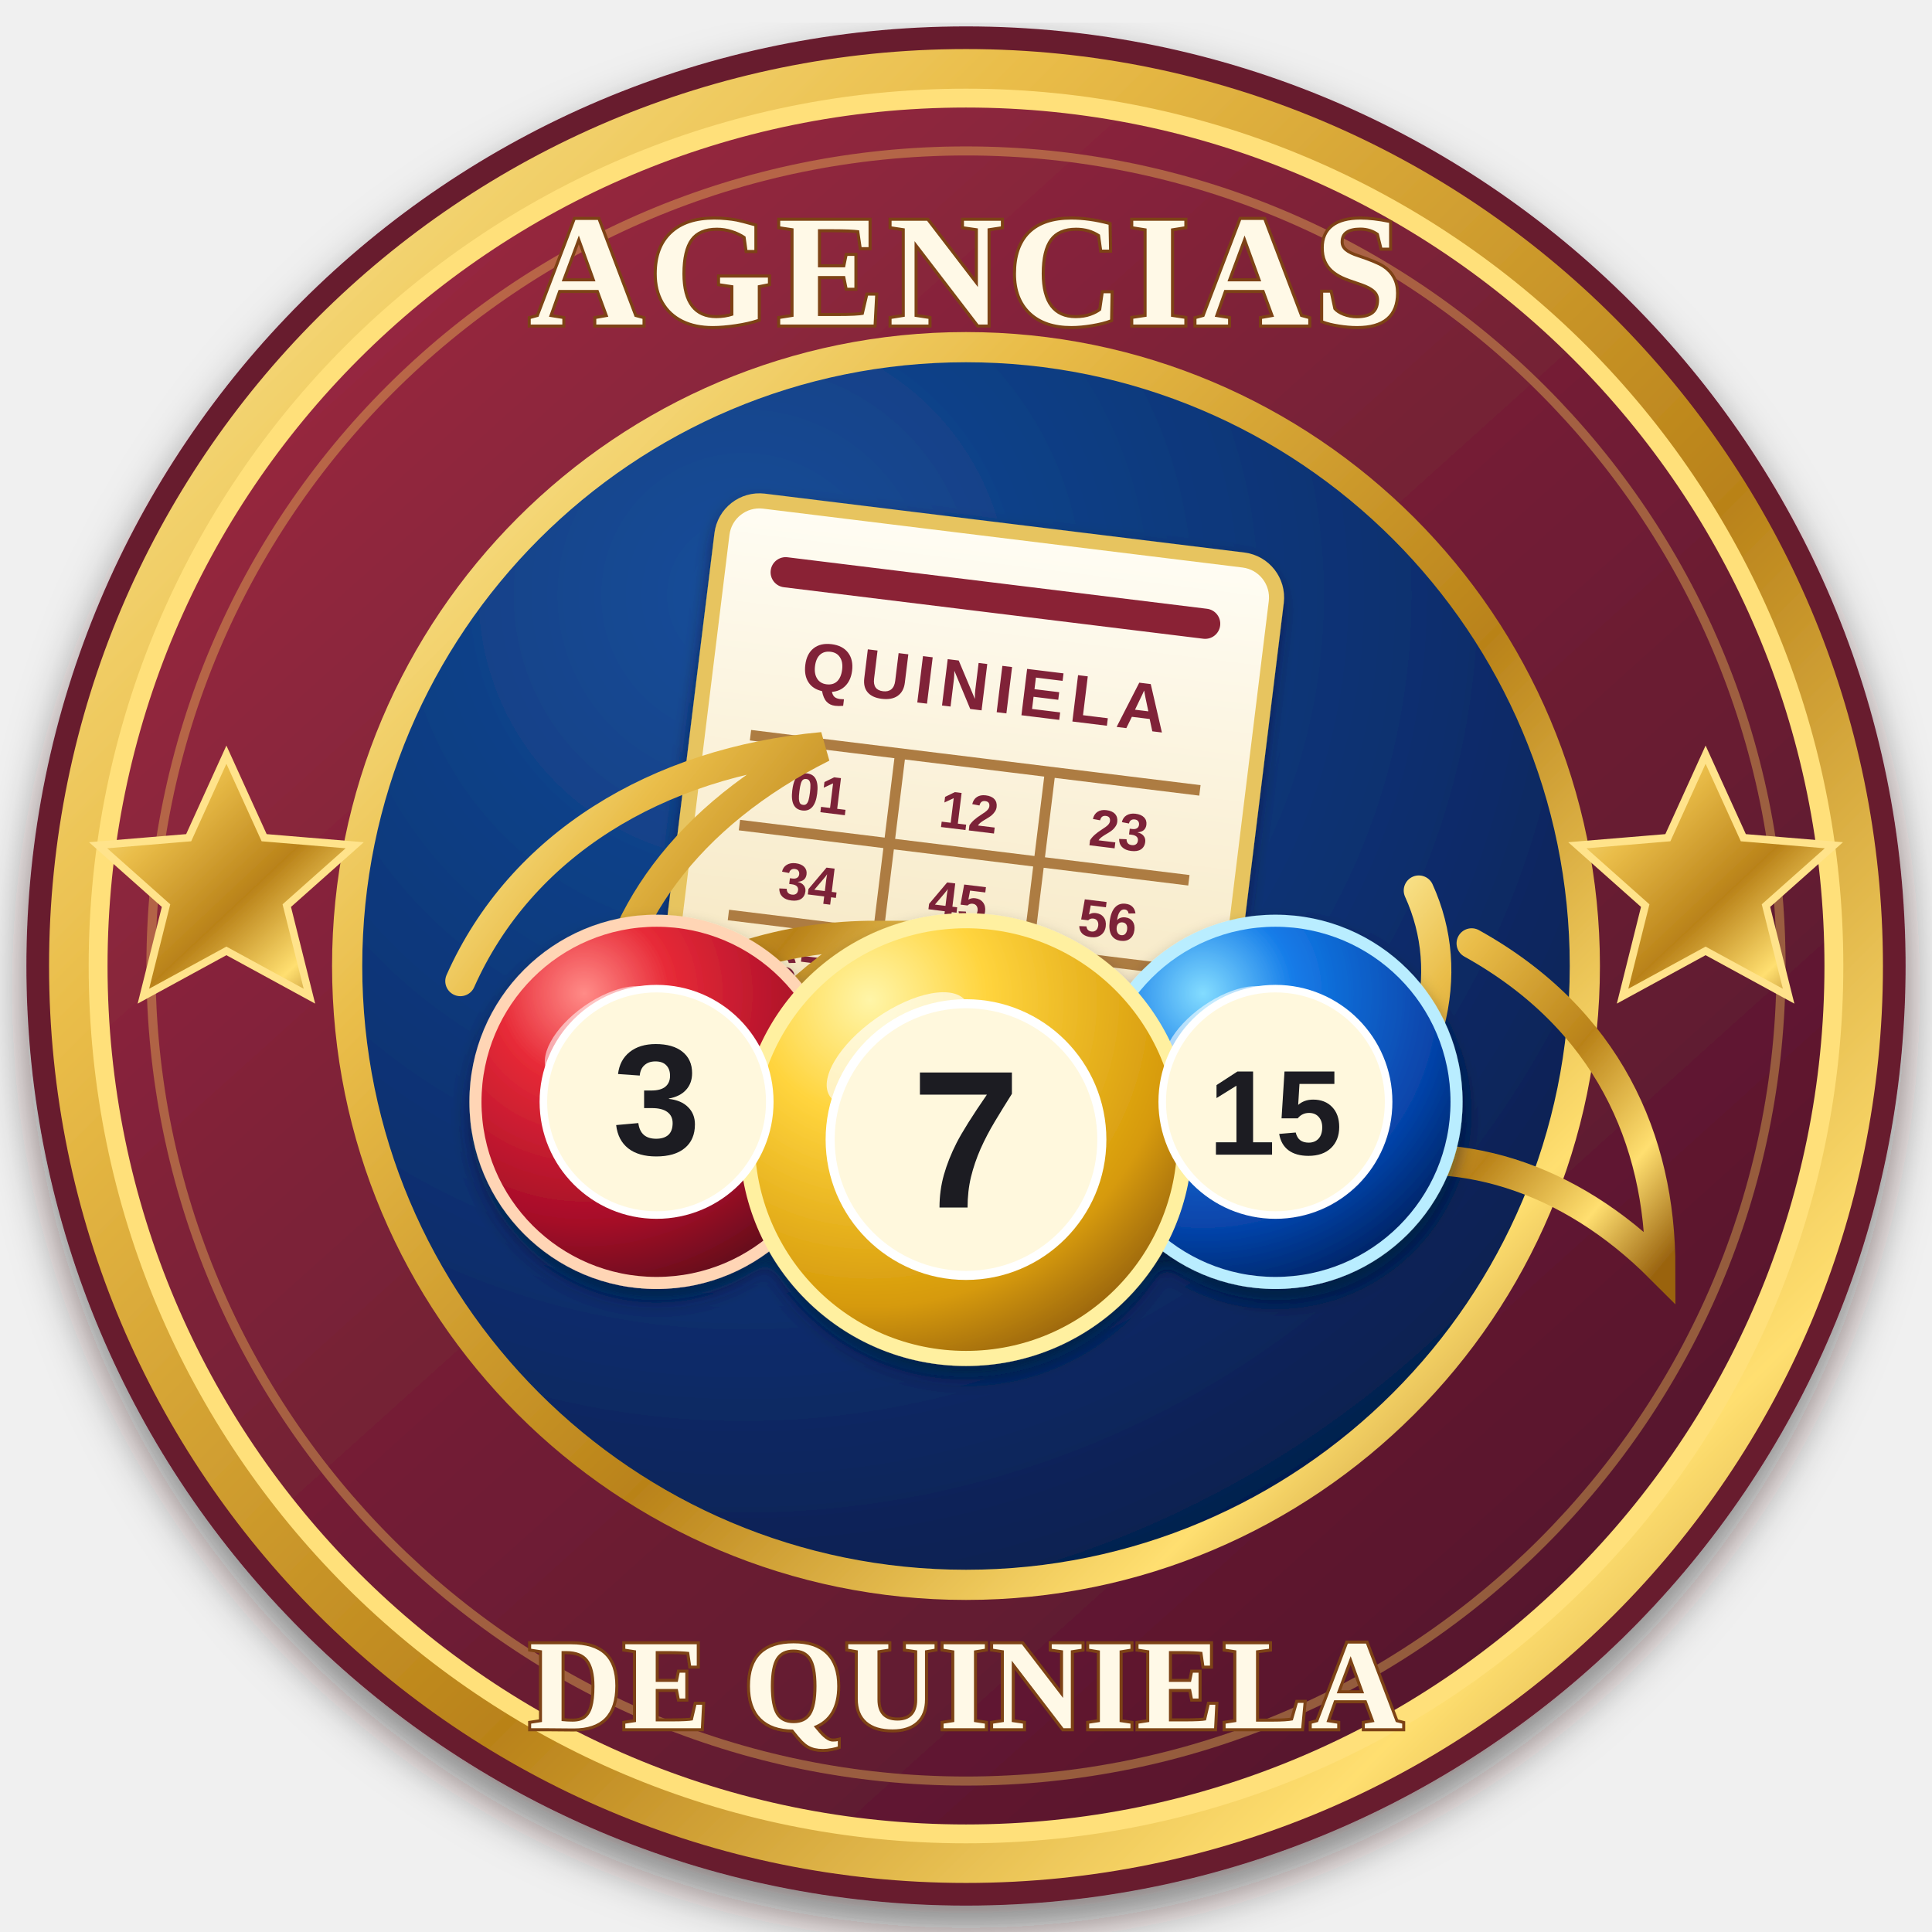
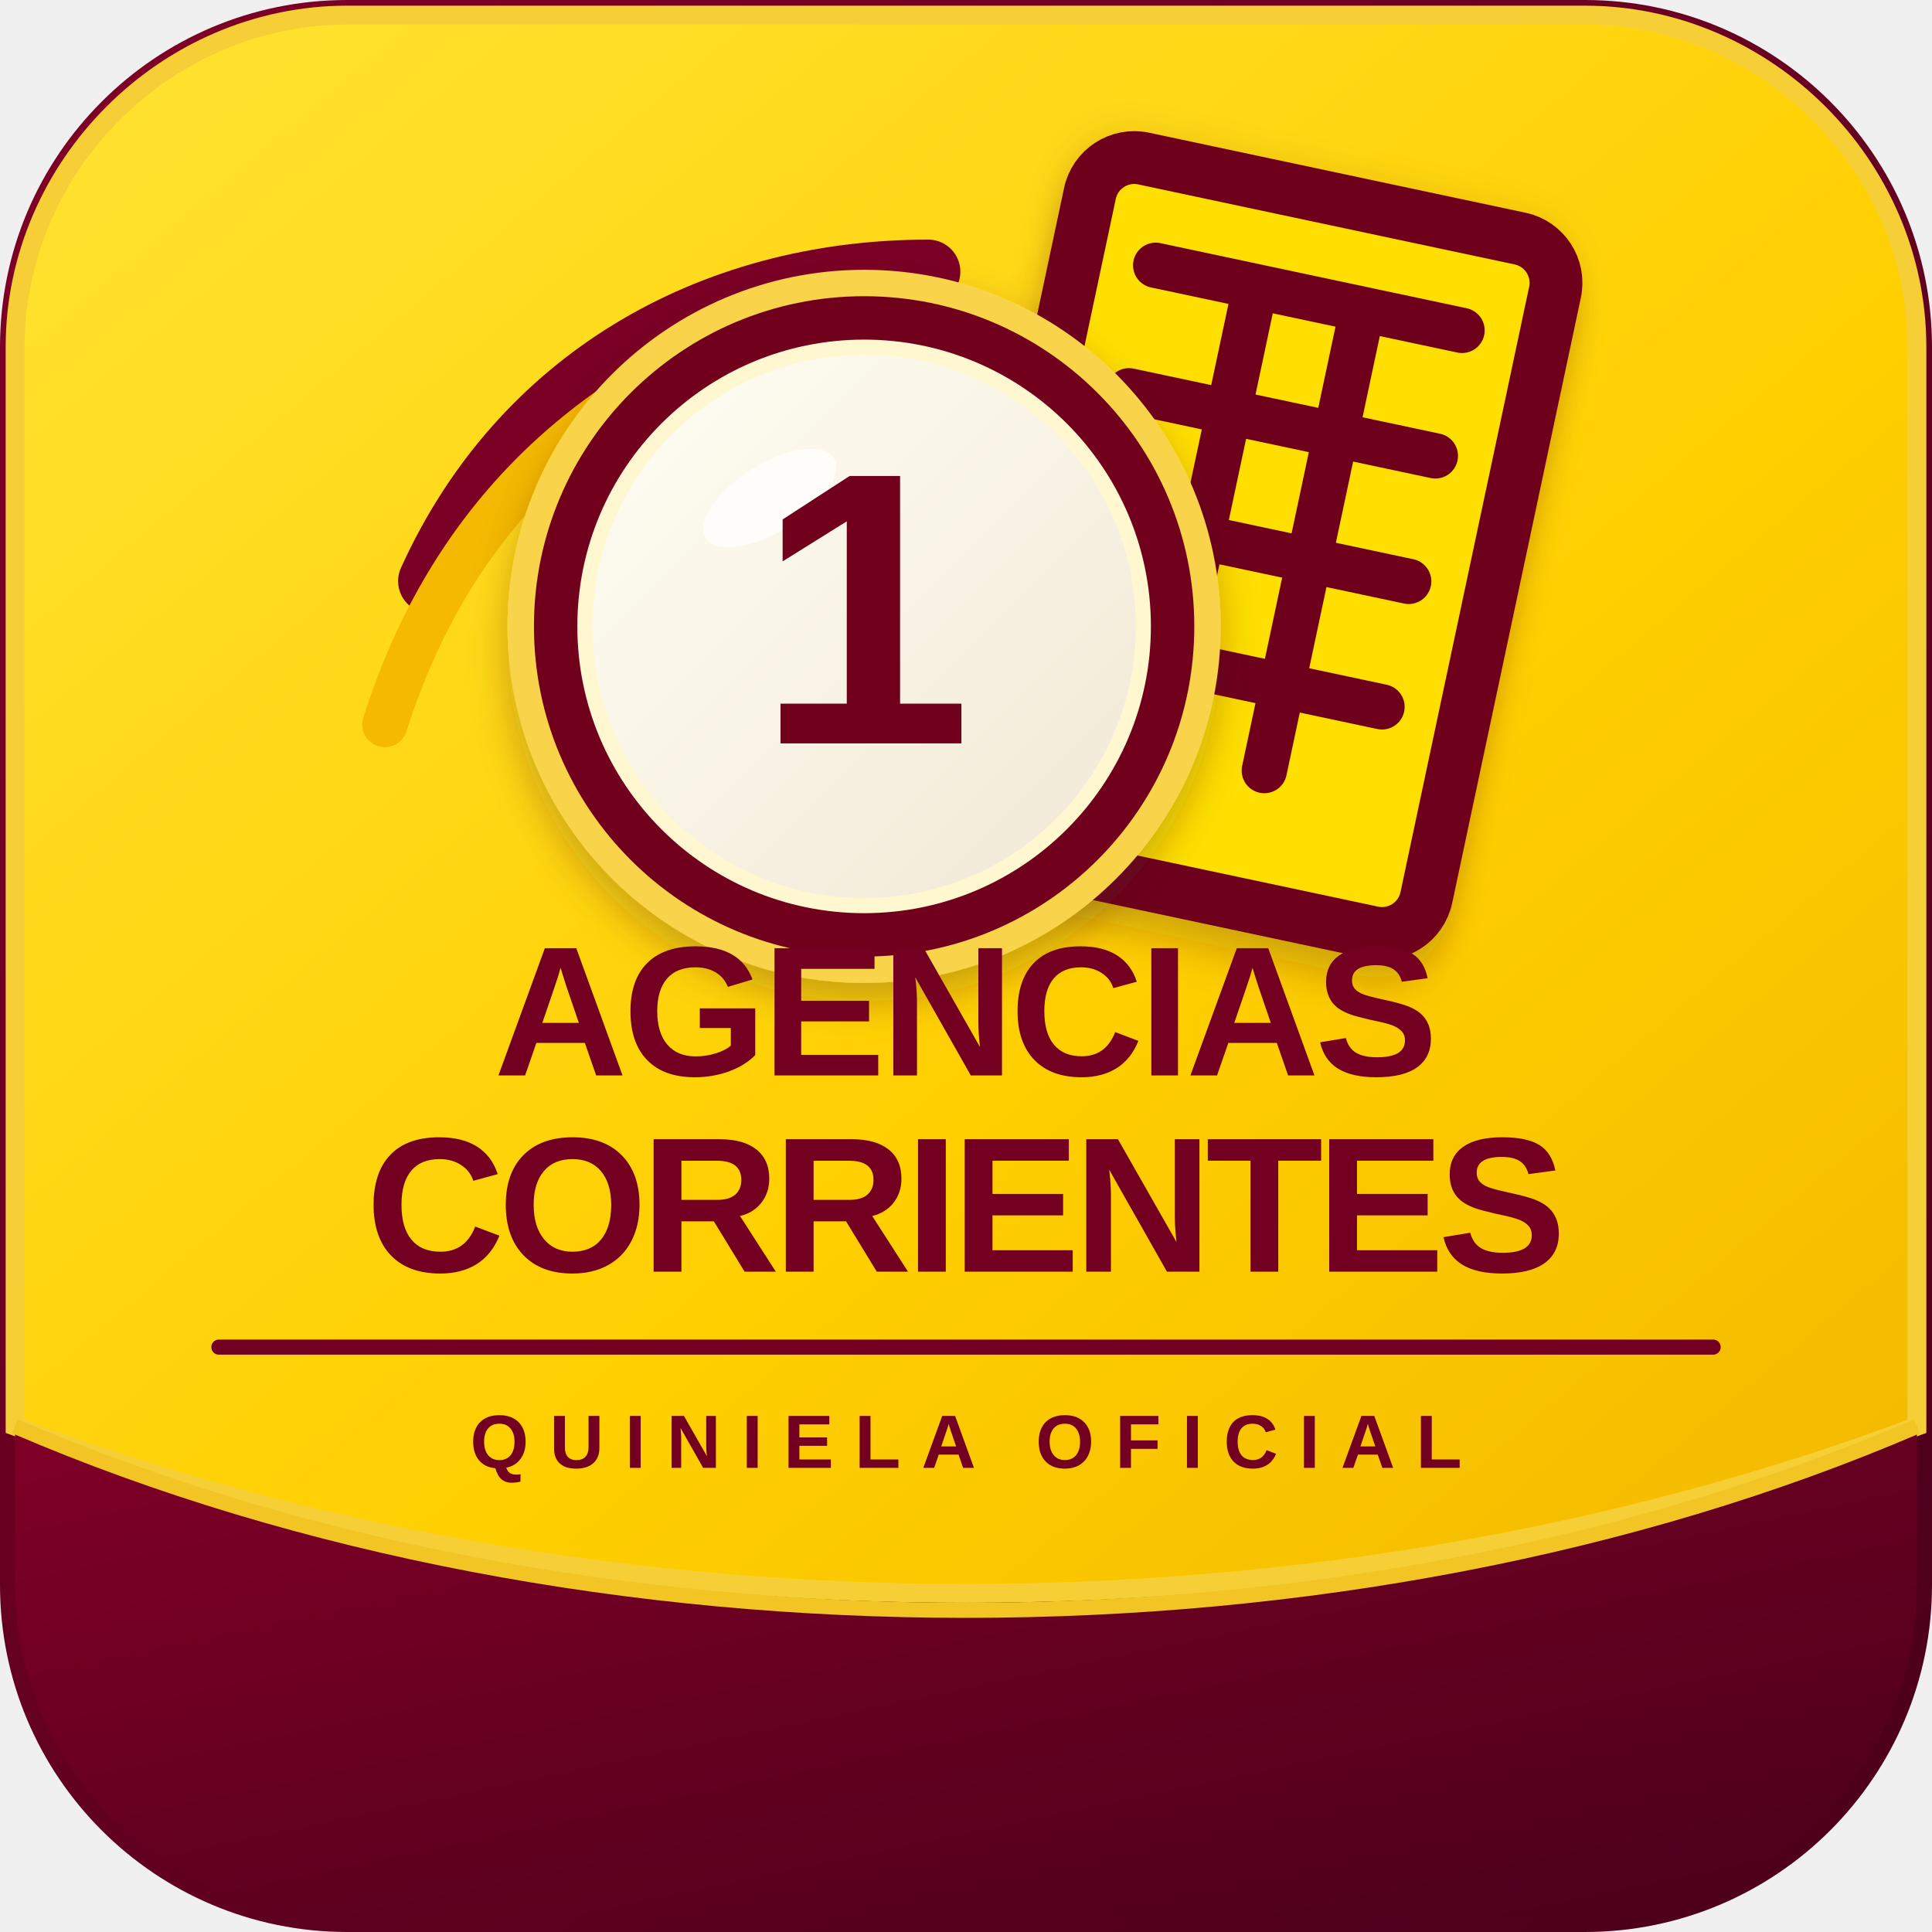
- <svg xmlns="http://www.w3.org/2000/svg" viewBox="0 0 256 256" role="img" aria-labelledby="logoTitle logoDesc">
+ <svg xmlns="http://www.w3.org/2000/svg" viewBox="0 0 512 512" role="img" aria-labelledby="title desc">
  <defs>
-     <linearGradient id="gold" x1="0" y1="0" x2="1" y2="1">
-       <stop offset="0" stop-color="#fff0a1" />
-       <stop offset=".28" stop-color="#e9bc48" />
-       <stop offset=".58" stop-color="#b98219" />
-       <stop offset=".82" stop-color="#ffdf70" />
-       <stop offset="1" stop-color="#9a6410" />
+     <linearGradient id="yellow" x1="0" y1="0" x2="1" y2="1">
+       <stop offset="0" stop-color="#ffe333" />
+       <stop offset=".6" stop-color="#ffcf00" />
+       <stop offset="1" stop-color="#f2b900" />
    </linearGradient>
-     <linearGradient id="maroon" x1="0" y1="0" x2=".9" y2="1">
-       <stop offset="0" stop-color="#a52c43" />
-       <stop offset=".48" stop-color="#762036" />
-       <stop offset="1" stop-color="#4f142b" />
+     <linearGradient id="wine" x1="0" y1="0" x2="0.8" y2="1">
+       <stop offset="0" stop-color="#800027" />
+       <stop offset="1" stop-color="#4e001b" />
    </linearGradient>
-     <radialGradient id="navy" cx=".32" cy=".2" r=".9">
-       <stop offset="0" stop-color="#174e9a" />
-       <stop offset=".65" stop-color="#082d6c" />
-       <stop offset="1" stop-color="#061c48" />
-     </radialGradient>
-     <radialGradient id="redBall" cx=".3" cy=".2" r=".85">
-       <stop offset="0" stop-color="#ff8b87" />
-       <stop offset=".28" stop-color="#e72a37" />
-       <stop offset=".75" stop-color="#a50d28" />
-       <stop offset="1" stop-color="#65091c" />
-     </radialGradient>
-     <radialGradient id="blueBall" cx=".3" cy=".2" r=".85">
-       <stop offset="0" stop-color="#83dcff" />
-       <stop offset=".3" stop-color="#147be8" />
-       <stop offset=".78" stop-color="#0642a7" />
-       <stop offset="1" stop-color="#062568" />
-     </radialGradient>
-     <radialGradient id="yellowBall" cx=".28" cy=".18" r=".9">
-       <stop offset="0" stop-color="#fff5a8" />
-       <stop offset=".3" stop-color="#ffd43d" />
-       <stop offset=".78" stop-color="#d69a0a" />
-       <stop offset="1" stop-color="#956108" />
-     </radialGradient>
-     <linearGradient id="paper" x1="0" y1="0" x2="0" y2="1">
-       <stop offset="0" stop-color="#fffdf4" />
-       <stop offset="1" stop-color="#f3dfae" />
+     <linearGradient id="ball" x1="0" y1="0" x2="1" y2="1">
+       <stop offset="0" stop-color="#fffef4" />
+       <stop offset="1" stop-color="#f1e8d5" />
    </linearGradient>
-     <filter id="shadow" x="-30%" y="-30%" width="160%" height="170%">
-       <feDropShadow dx="0" dy="3" stdDeviation="3" flood-color="#210913" flood-opacity=".52" />
-     </filter>
-     <filter id="smallShadow" x="-30%" y="-30%" width="160%" height="170%">
-       <feDropShadow dx="0" dy="1.5" stdDeviation="1.2" flood-color="#09152c" flood-opacity=".48" />
+     <filter id="shadow" x="-25%" y="-25%" width="150%" height="160%">
+       <feDropShadow dx="0" dy="5" stdDeviation="5" flood-color="#461326" flood-opacity=".28" />
    </filter>
  </defs>
+   <rect width="512" height="512" rx="92" fill="url(#wine)" />
+   <path d="M92 4h328c48 0 88 40 88 88v286C351 437 161 437 4 378V92C4 44 44 4 92 4z" fill="url(#yellow)" stroke="#f6cf36" stroke-width="5" />
+   <path d="M4 378c151 65 353 65 504 0v42c0 48-40 88-88 88H92c-48 0-88-40-88-88z" fill="url(#wine)" />
+   <path d="M4 378c151 65 353 65 504 0" fill="none" stroke="#f2c525" stroke-width="4" />
+   <g filter="url(#shadow)" transform="rotate(12 332 132)">
+     <rect x="273" y="50" width="126" height="188" rx="12" fill="#ffdf00" stroke="#6e001f" stroke-width="14" />
+     <path d="M294 77h83M294 111h83M294 145h83M294 179h83M321 77v125M350 77v125" fill="none" stroke="#6e001f" stroke-width="12" stroke-linecap="round" />
+   </g>
+   <path d="M114 154c24-53 74-82 132-82" fill="none" stroke="#7b0025" stroke-width="17" stroke-linecap="round" />
+   <path d="M102 192c19-60 61-94 118-111" fill="none" stroke="#f4b900" stroke-width="12" stroke-linecap="round" />
  <g filter="url(#shadow)">
-     <circle cx="128" cy="128" r="123" fill="url(#gold)" stroke="#681a2e" stroke-width="3" />
-     <circle cx="128" cy="128" r="115" fill="url(#maroon)" stroke="#ffe07a" stroke-width="2.5" />
-     <circle cx="128" cy="128" r="82" fill="url(#navy)" stroke="url(#gold)" stroke-width="4" />
-     <circle cx="128" cy="128" r="108" fill="none" stroke="#f4cb59" stroke-opacity=".38" stroke-width="1.2" />
-     <text x="128" y="43" text-anchor="middle" font-family="Georgia,'Times New Roman',serif" font-size="21" font-weight="bold" letter-spacing=".7" fill="#fff9e7" stroke="#7d4312" stroke-width=".8" paint-order="stroke">AGENCIAS</text>
-     <text x="128" y="229" text-anchor="middle" font-family="Georgia,'Times New Roman',serif" font-size="17" font-weight="bold" letter-spacing=".2" fill="#fff9e7" stroke="#7d4312" stroke-width=".8" paint-order="stroke">DE QUINIELA</text>
-     <path d="M30 100l5 11 12 1-9 8 3 12-11-6-11 6 3-12-9-8 12-1z" fill="url(#gold)" stroke="#ffe38b" stroke-width="1" />
-     <path d="M226 100l5 11 12 1-9 8 3 12-11-6-11 6 3-12-9-8 12-1z" fill="url(#gold)" stroke="#ffe38b" stroke-width="1" />
-     <g transform="rotate(7 128 111)" filter="url(#smallShadow)">
-       <rect x="91" y="70" width="74" height="91" rx="5" fill="url(#paper)" stroke="#e7c45e" stroke-width="2" />
-       <rect x="98" y="77" width="60" height="4" rx="2" fill="#8a2135" />
-       <text x="128" y="94" text-anchor="middle" font-family="Arial,sans-serif" font-size="9" font-weight="900" letter-spacing=".8" fill="#802239">QUINIELA</text>
-       <path d="M98 101h60M98 113h60M98 125h60M98 137h60M118 101v48M138 101v48" fill="none" stroke="#ad7b42" stroke-width="1.4" />
-       <g fill="#7b2338" font-family="Arial,sans-serif" font-size="7" font-weight="bold" text-anchor="middle">
-         <text x="108" y="110">01</text>
-         <text x="128" y="110">12</text>
-         <text x="148" y="110">23</text>
-         <text x="108" y="122">34</text>
-         <text x="128" y="122">45</text>
-         <text x="148" y="122">56</text>
-         <text x="108" y="134">67</text>
-         <text x="128" y="134">78</text>
-         <text x="148" y="134">89</text>
-         <text x="108" y="146">10</text>
-         <text x="128" y="146">20</text>
-         <text x="148" y="146">30</text>
-       </g>
-     </g>
-     <path d="M61 130c8-18 26-29 48-31-18 9-28 23-29 38 12-10 25-13 36-13-18 11-28 28-28 44" fill="none" stroke="url(#gold)" stroke-width="4" stroke-linecap="round" />
-     <path d="M195 125c18 10 25 26 25 43-12-12-27-17-42-13 12-13 15-26 10-37" fill="none" stroke="url(#gold)" stroke-width="4" stroke-linecap="round" />
-     <g filter="url(#smallShadow)">
-       <circle cx="87" cy="146" r="24" fill="url(#redBall)" stroke="#ffd5b5" stroke-width="1.6" />
-       <ellipse cx="80" cy="137" rx="9" ry="4.5" transform="rotate(-35 80 137)" fill="#fff" opacity=".55" />
-       <circle cx="169" cy="146" r="24" fill="url(#blueBall)" stroke="#b9edff" stroke-width="1.6" />
-       <ellipse cx="162" cy="137" rx="9" ry="4.5" transform="rotate(-35 162 137)" fill="#fff" opacity=".58" />
-       <circle cx="128" cy="151" r="29" fill="url(#yellowBall)" stroke="#fff0a0" stroke-width="2" />
-       <ellipse cx="119" cy="139" rx="11" ry="5" transform="rotate(-35 119 139)" fill="#fff" opacity=".65" />
-       <circle cx="87" cy="146" r="15" fill="#fff8dd" stroke="#fff" stroke-width="1" />
-       <circle cx="169" cy="146" r="15" fill="#fff8dd" stroke="#fff" stroke-width="1" />
-       <circle cx="128" cy="151" r="18" fill="#fff8dd" stroke="#fff" stroke-width="1.2" />
-       <text x="87" y="153" text-anchor="middle" font-family="Arial,sans-serif" font-size="21" font-weight="900" fill="#1a1a20">3</text>
-       <text x="128" y="160" text-anchor="middle" font-family="Arial,sans-serif" font-size="26" font-weight="900" fill="#1a1a20">7</text>
-       <text x="169" y="153" text-anchor="middle" font-family="Arial,sans-serif" font-size="16" font-weight="900" fill="#1a1a20">15</text>
-     </g>
+     <circle cx="229" cy="166" r="91" fill="#71001f" stroke="#f9d348" stroke-width="7" />
+     <circle cx="229" cy="166" r="74" fill="url(#ball)" stroke="#fff7d0" stroke-width="4" />
+     <ellipse cx="204" cy="132" rx="20" ry="9" transform="rotate(-32 204 132)" fill="#fff" opacity=".7" />
+     <text x="229" y="197" text-anchor="middle" font-family="Arial,Helvetica,sans-serif" font-size="103" font-weight="900" fill="#71001f">1</text>
  </g>
+   <text x="256" y="285" text-anchor="middle" font-family="Arial,Helvetica,sans-serif" font-size="49" font-weight="900" letter-spacing="-1.2" fill="#730020">AGENCIAS</text>
+   <text x="256" y="337" text-anchor="middle" font-family="Arial,Helvetica,sans-serif" font-size="51" font-weight="900" letter-spacing="-1.8" fill="#730020">CORRIENTES</text>
+   <path d="M58 357H454" stroke="#730020" stroke-width="4" stroke-linecap="round" />
+   <text x="256" y="389" text-anchor="middle" font-family="Arial,Helvetica,sans-serif" font-size="20" font-weight="800" letter-spacing="5.5" fill="#730020">QUINIELA OFICIAL</text>
</svg>
